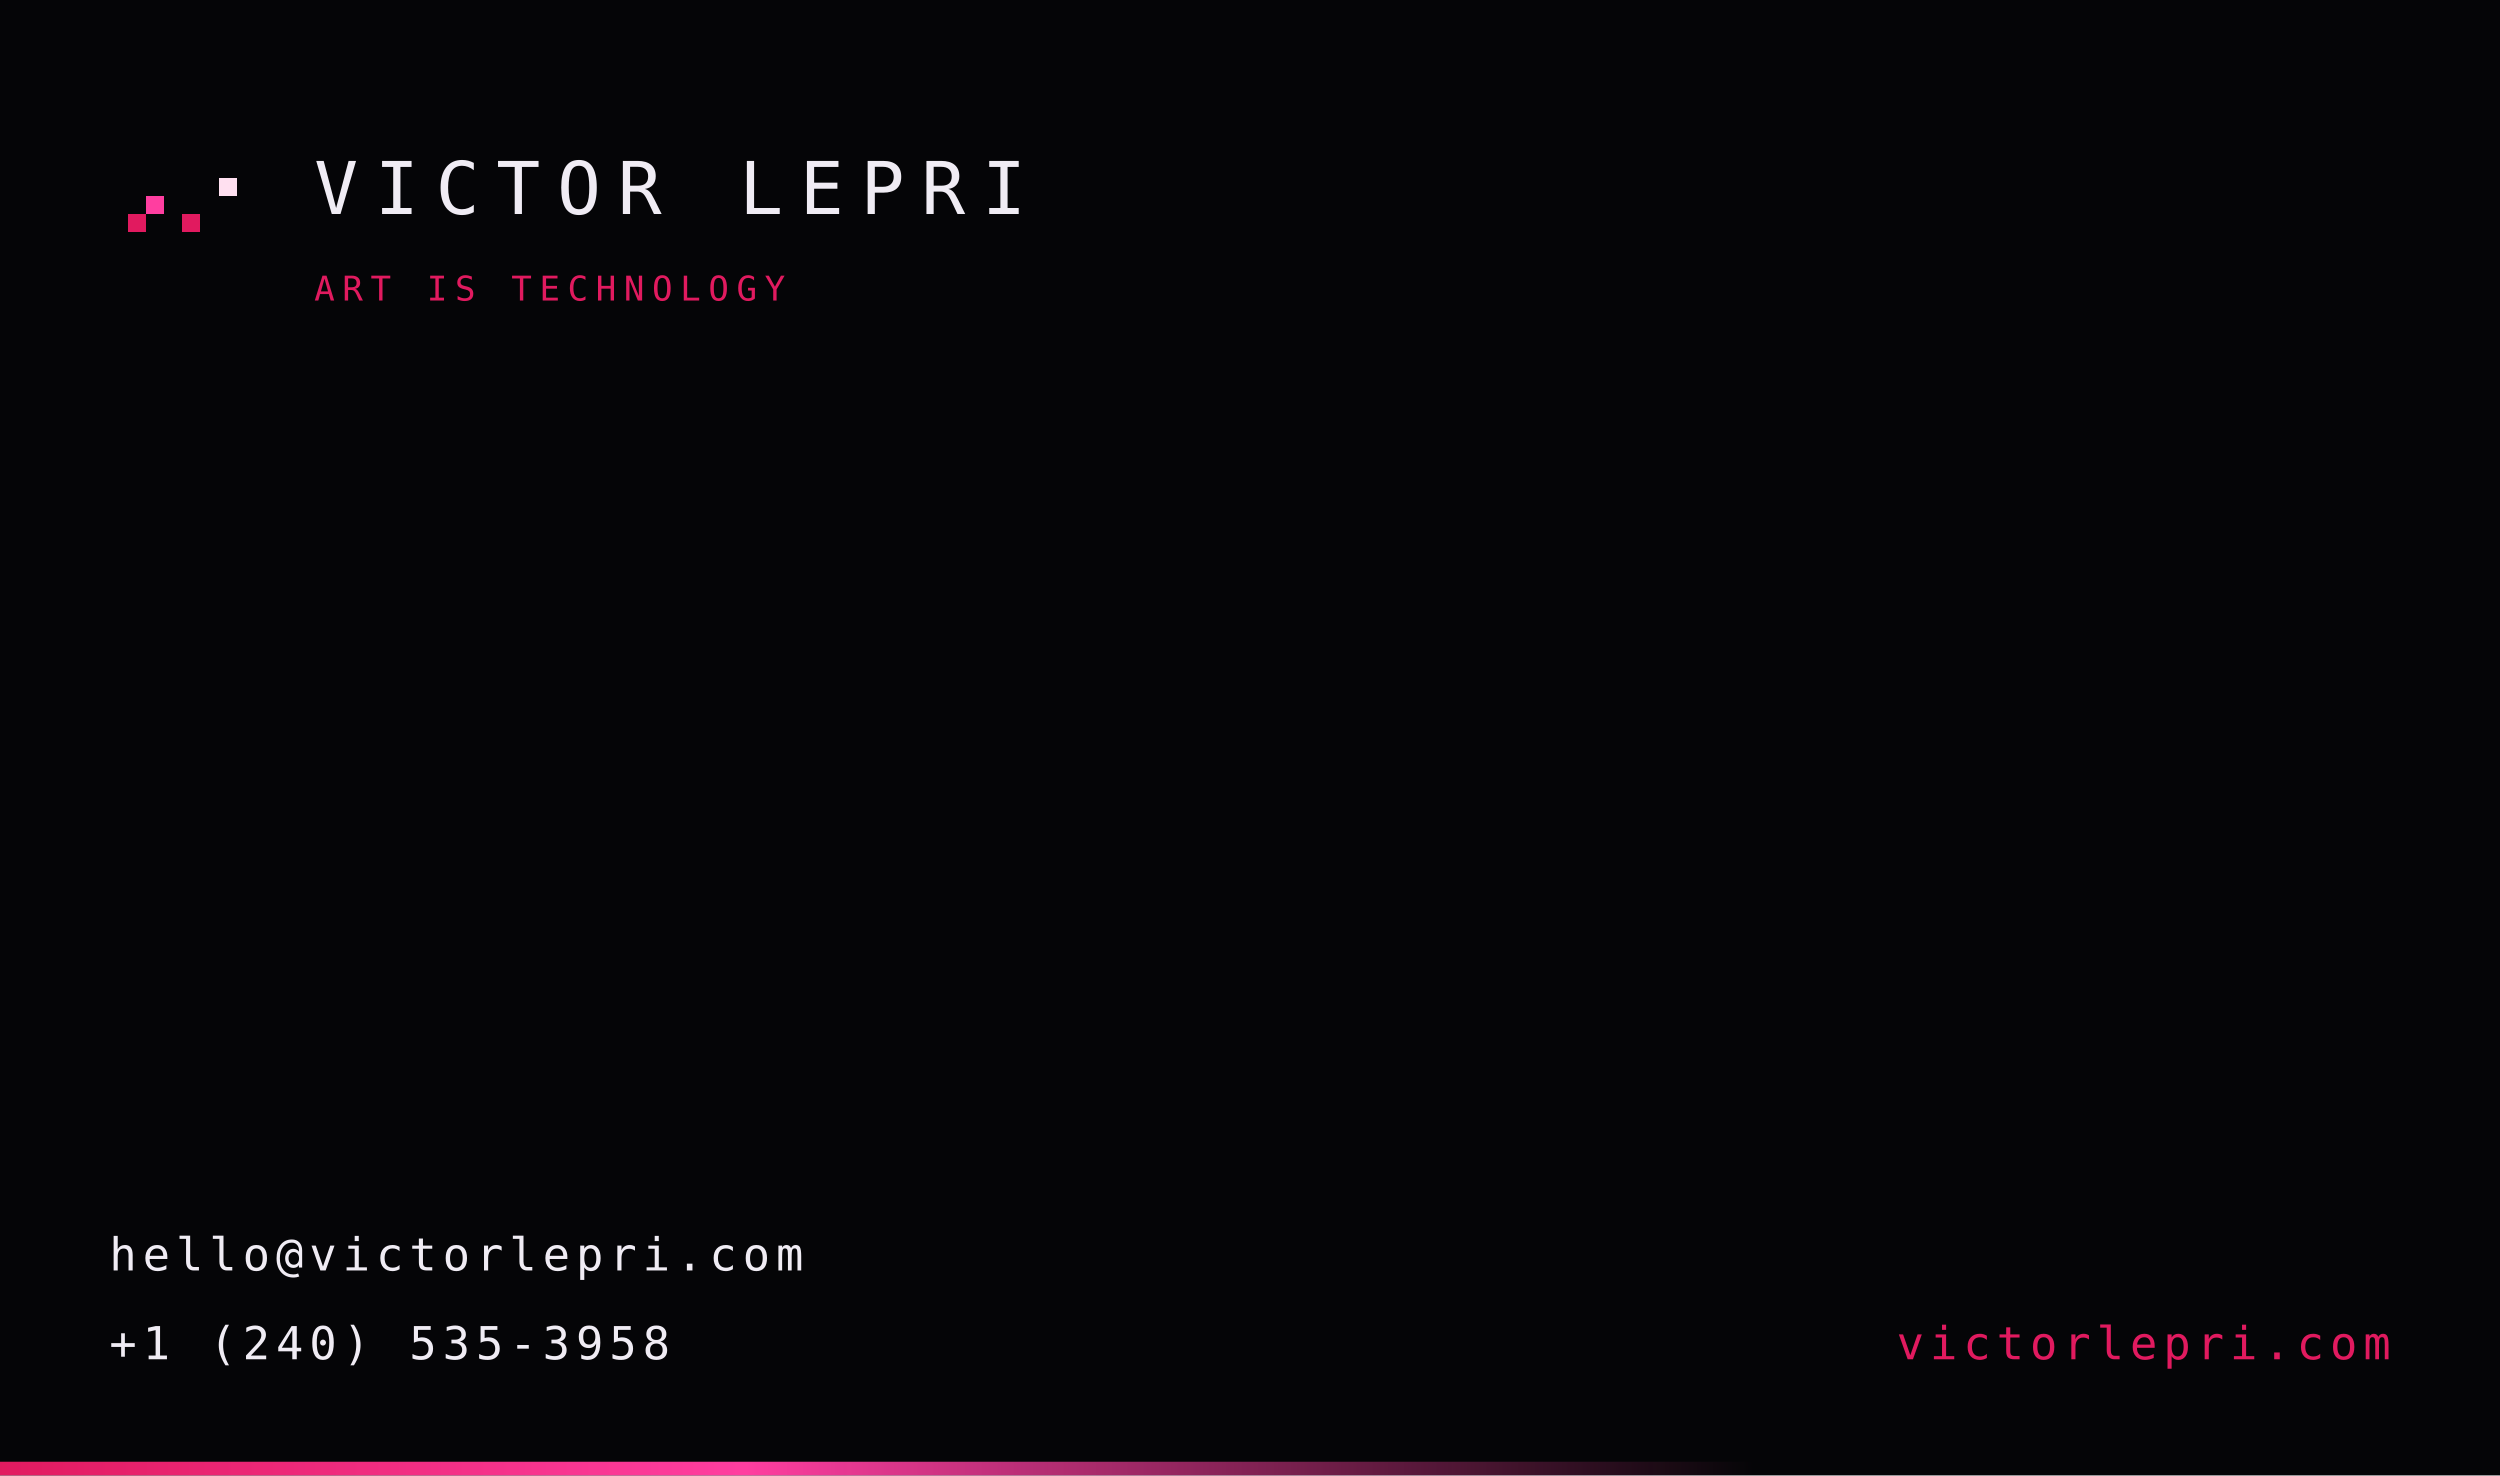
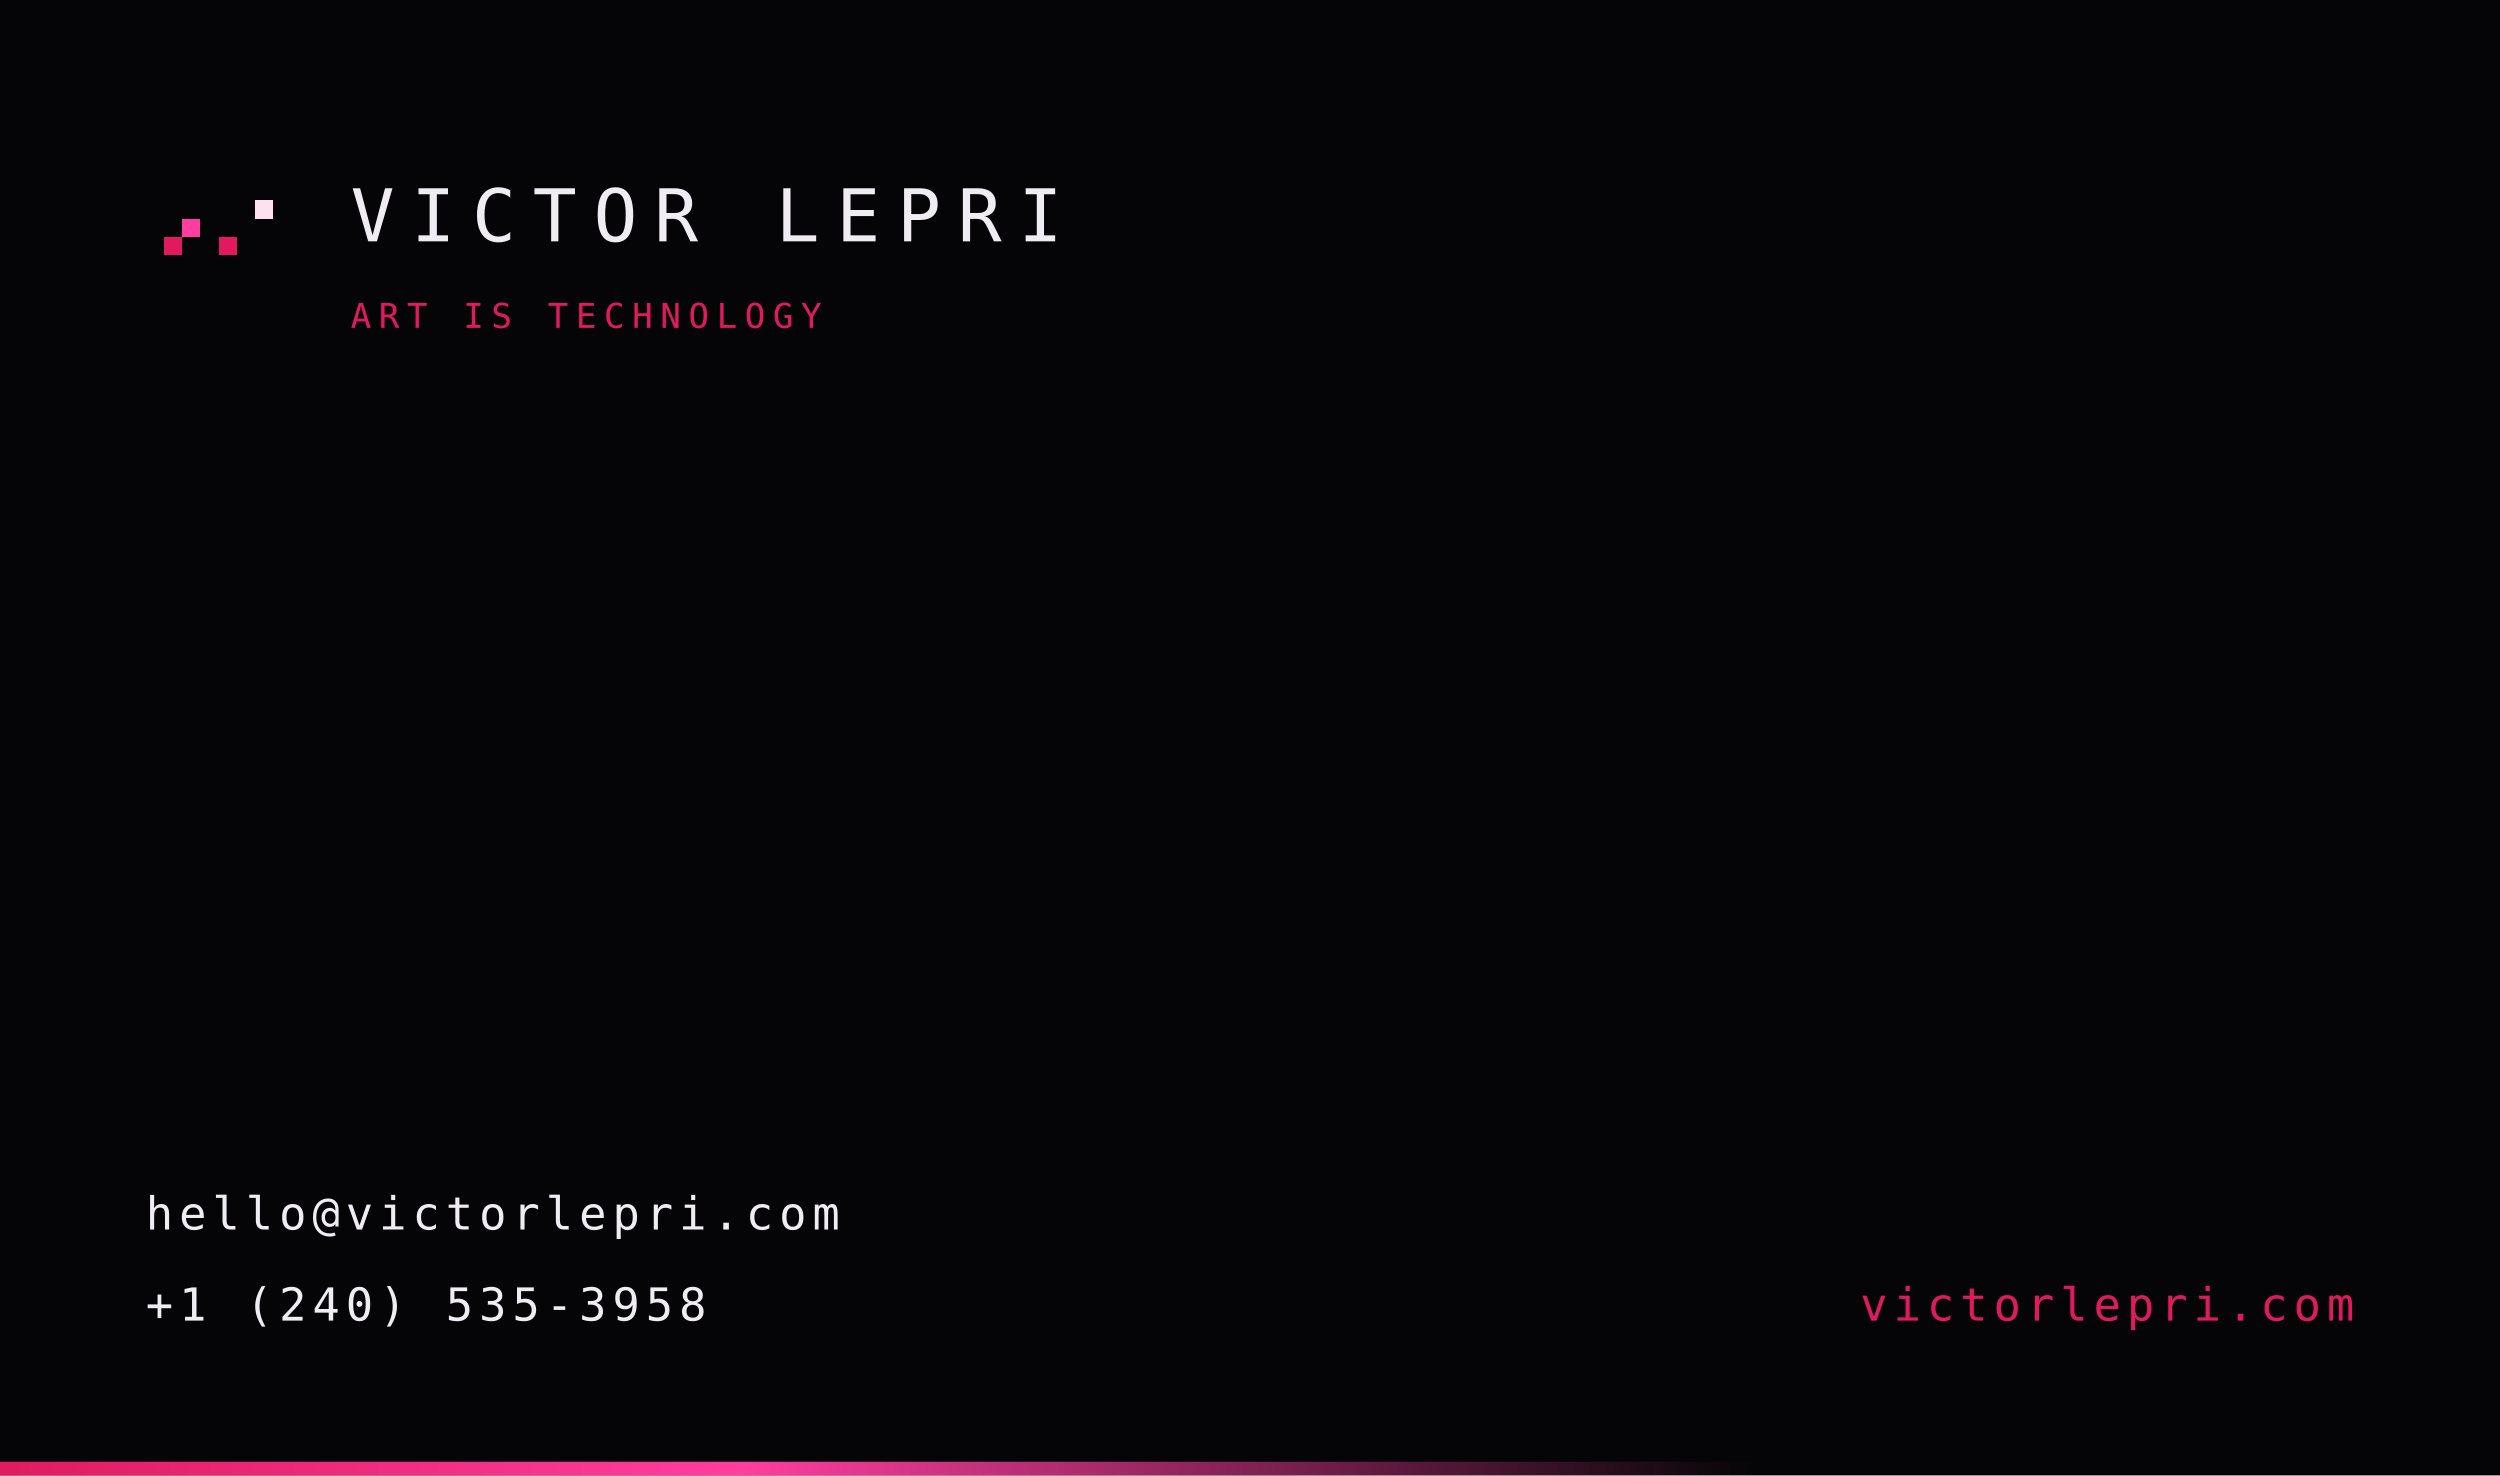
<svg xmlns="http://www.w3.org/2000/svg" width="1098" height="648" viewBox="0 0 1098 648">
  <defs>
    <linearGradient id="rule" x1="0" y1="0" x2="1" y2="0">
      <stop offset="0" stop-color="#e11a5f" />
      <stop offset="0.3" stop-color="#ff3ea0" />
      <stop offset="0.7" stop-color="#ff3ea0" stop-opacity="0" />
    </linearGradient>
  </defs>
  <g id="layer-the ground">
    <rect width="1098" height="648" fill="#050507" />
  </g>
  <g id="layer-the mark">
-     <g shape-rendering="crispEdges" transform="translate(48,54) scale(8)">
+     <g shape-rendering="crispEdges" transform="translate(64,64) scale(8)">
      <rect x="1" y="5" width="1" height="1" fill="#e11a5f" />
      <rect x="2" y="4" width="1" height="1" fill="#ff3ea0" />
      <rect x="4" y="5" width="1" height="1" fill="#e11a5f" />
      <rect x="6" y="3" width="1" height="1" fill="#ffe0f0" />
    </g>
  </g>
  <g id="layer-the name">
-     <text x="138" y="94" font-family="Menlo, Consolas, DejaVu Sans Mono, monospace" font-size="32" letter-spacing="7.4" fill="#f0ecf4" font-weight="300">VICTOR LEPRI</text>
+     <text x="154" y="106" font-family="Menlo, Consolas, DejaVu Sans Mono, monospace" font-size="32" letter-spacing="7.4" fill="#f0ecf4" font-weight="300">VICTOR LEPRI</text>
  </g>
  <g id="layer-the front slogan">
-     <text x="138" y="132" font-family="Menlo, Consolas, DejaVu Sans Mono, monospace" font-size="15" letter-spacing="3.333" fill="#e11a5f" font-weight="300">ART IS TECHNOLOGY</text>
+     <text x="154" y="144" font-family="Menlo, Consolas, DejaVu Sans Mono, monospace" font-size="15" letter-spacing="3.333" fill="#e11a5f" font-weight="300">ART IS TECHNOLOGY</text>
  </g>
  <g id="layer-the email">
-     <text x="48" y="558" font-family="Menlo, Consolas, DejaVu Sans Mono, monospace" font-size="20" letter-spacing="2.6" fill="#f0ecf4" font-weight="300">hello@victorlepri.com</text>
+     <text x="64" y="540" font-family="Menlo, Consolas, DejaVu Sans Mono, monospace" font-size="20" letter-spacing="2.6" fill="#f0ecf4" font-weight="300">hello@victorlepri.com</text>
  </g>
  <g id="layer-the phone">
-     <text x="48" y="597" font-family="Menlo, Consolas, DejaVu Sans Mono, monospace" font-size="20" letter-spacing="2.6" fill="#f0ecf4" font-weight="300">+1 (240) 535-3958</text>
+     <text x="64" y="580" font-family="Menlo, Consolas, DejaVu Sans Mono, monospace" font-size="20" letter-spacing="2.6" fill="#f0ecf4" font-weight="300">+1 (240) 535-3958</text>
  </g>
  <g id="layer-the site">
-     <text x="1050" y="597" font-family="Menlo, Consolas, DejaVu Sans Mono, monospace" font-size="20" letter-spacing="2.6" fill="#e11a5f" font-weight="300" text-anchor="end">victorlepri.com</text>
+     <text x="1034" y="580" font-family="Menlo, Consolas, DejaVu Sans Mono, monospace" font-size="20" letter-spacing="2.6" fill="#e11a5f" font-weight="300" text-anchor="end">victorlepri.com</text>
  </g>
  <g id="layer-the gradient rule">
    <rect x="0" y="642" width="1098" height="6" fill="url(#rule)" />
  </g>
</svg>
